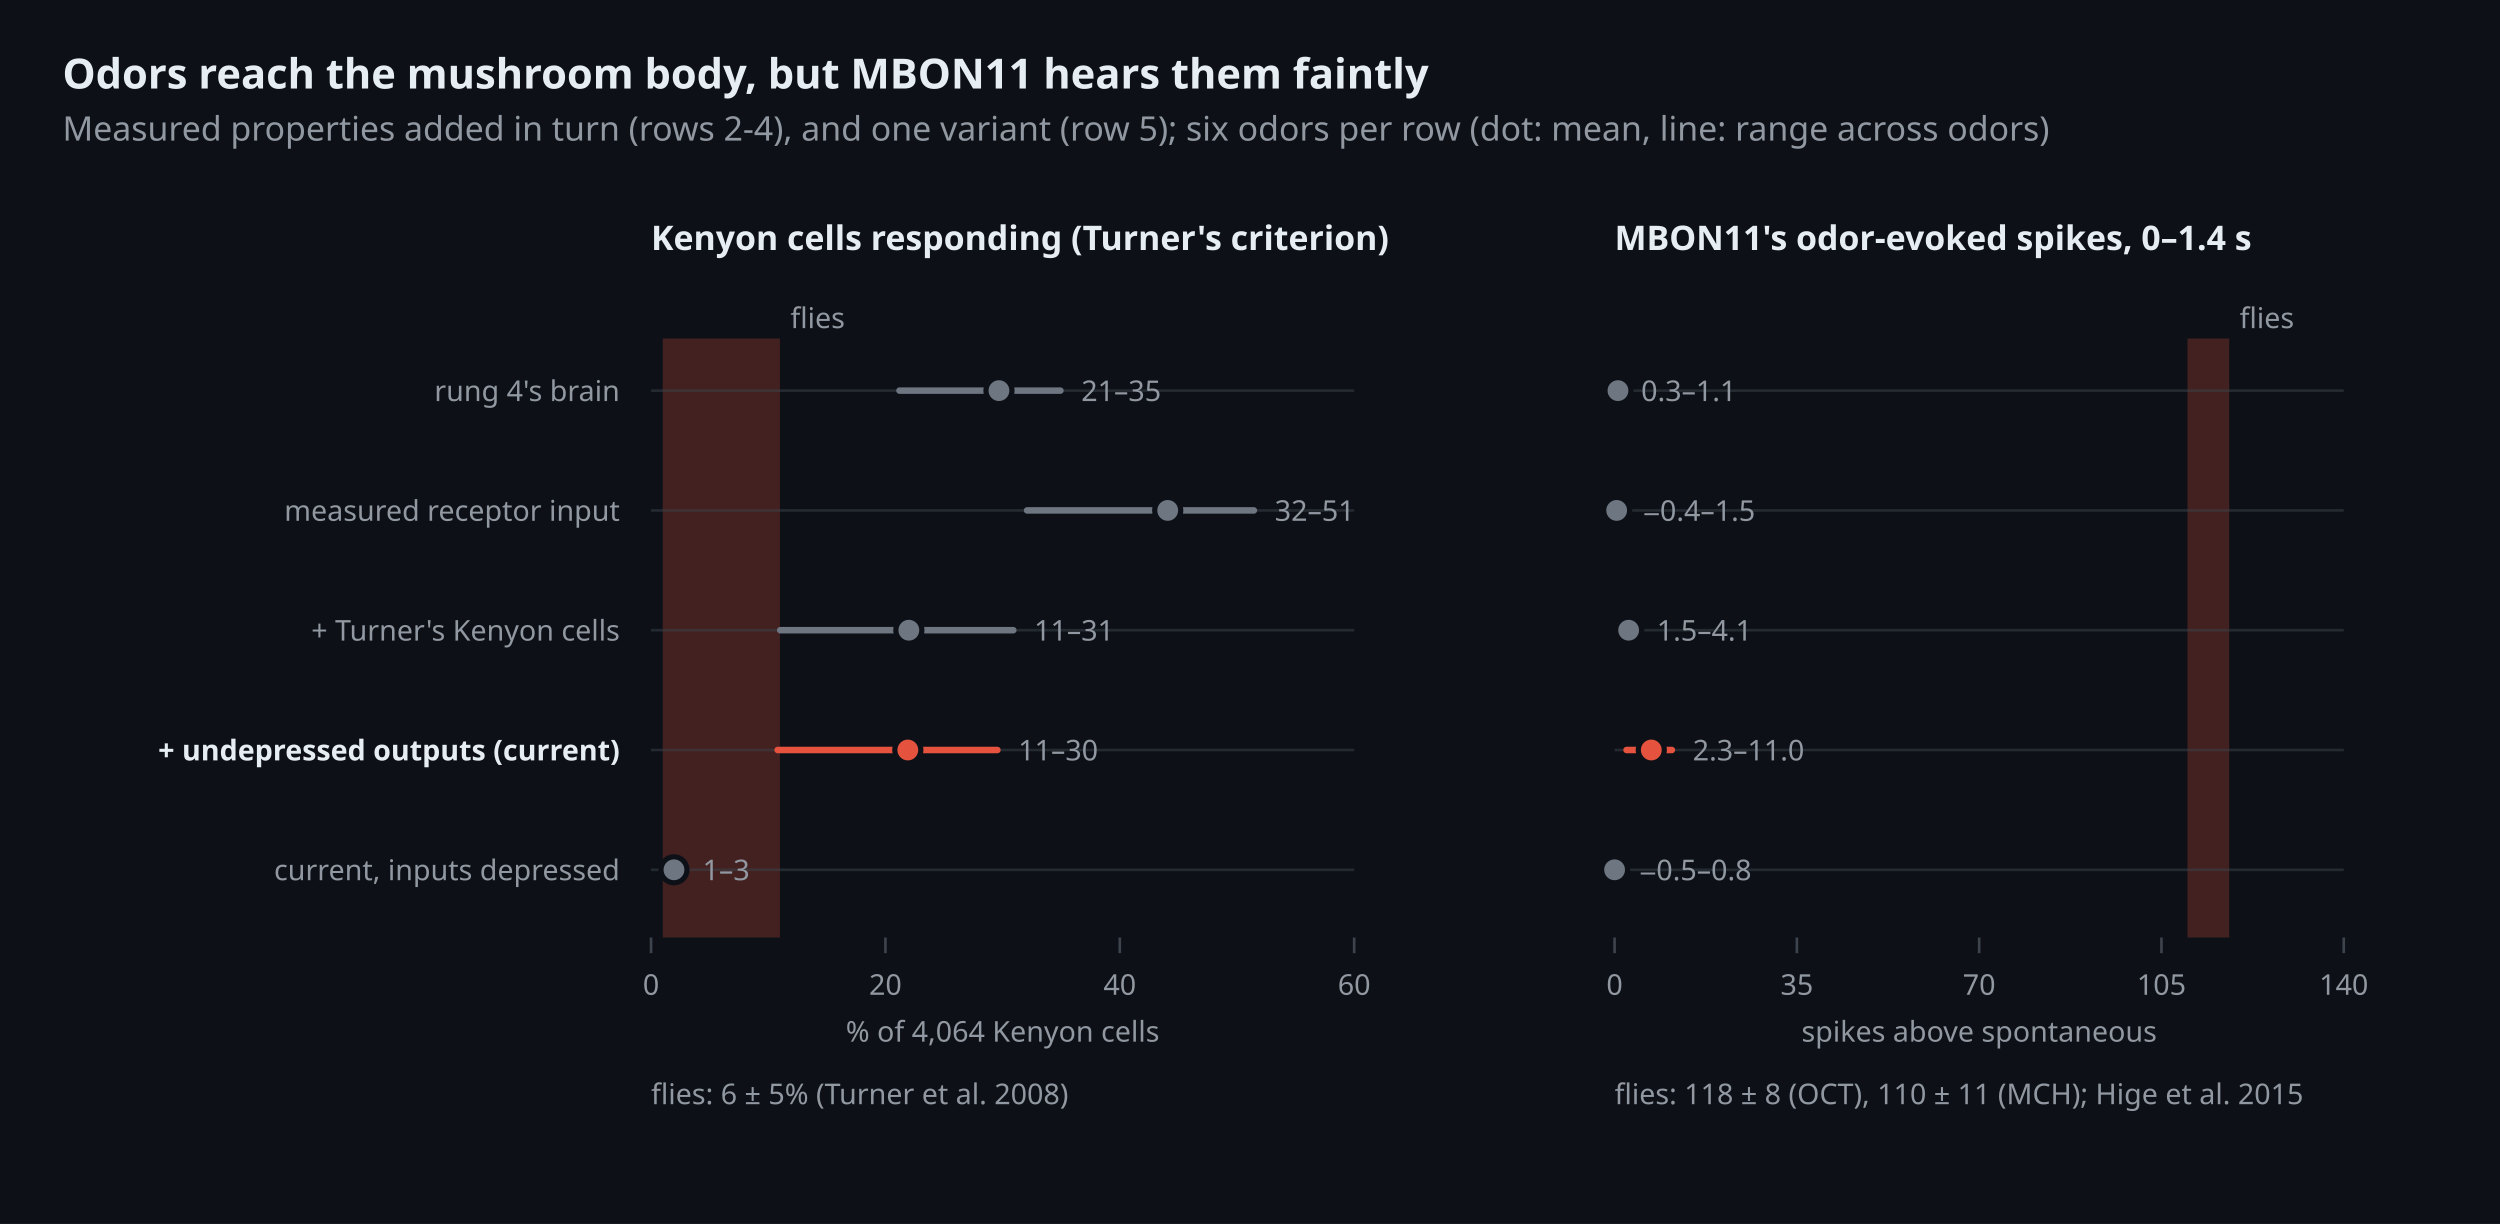
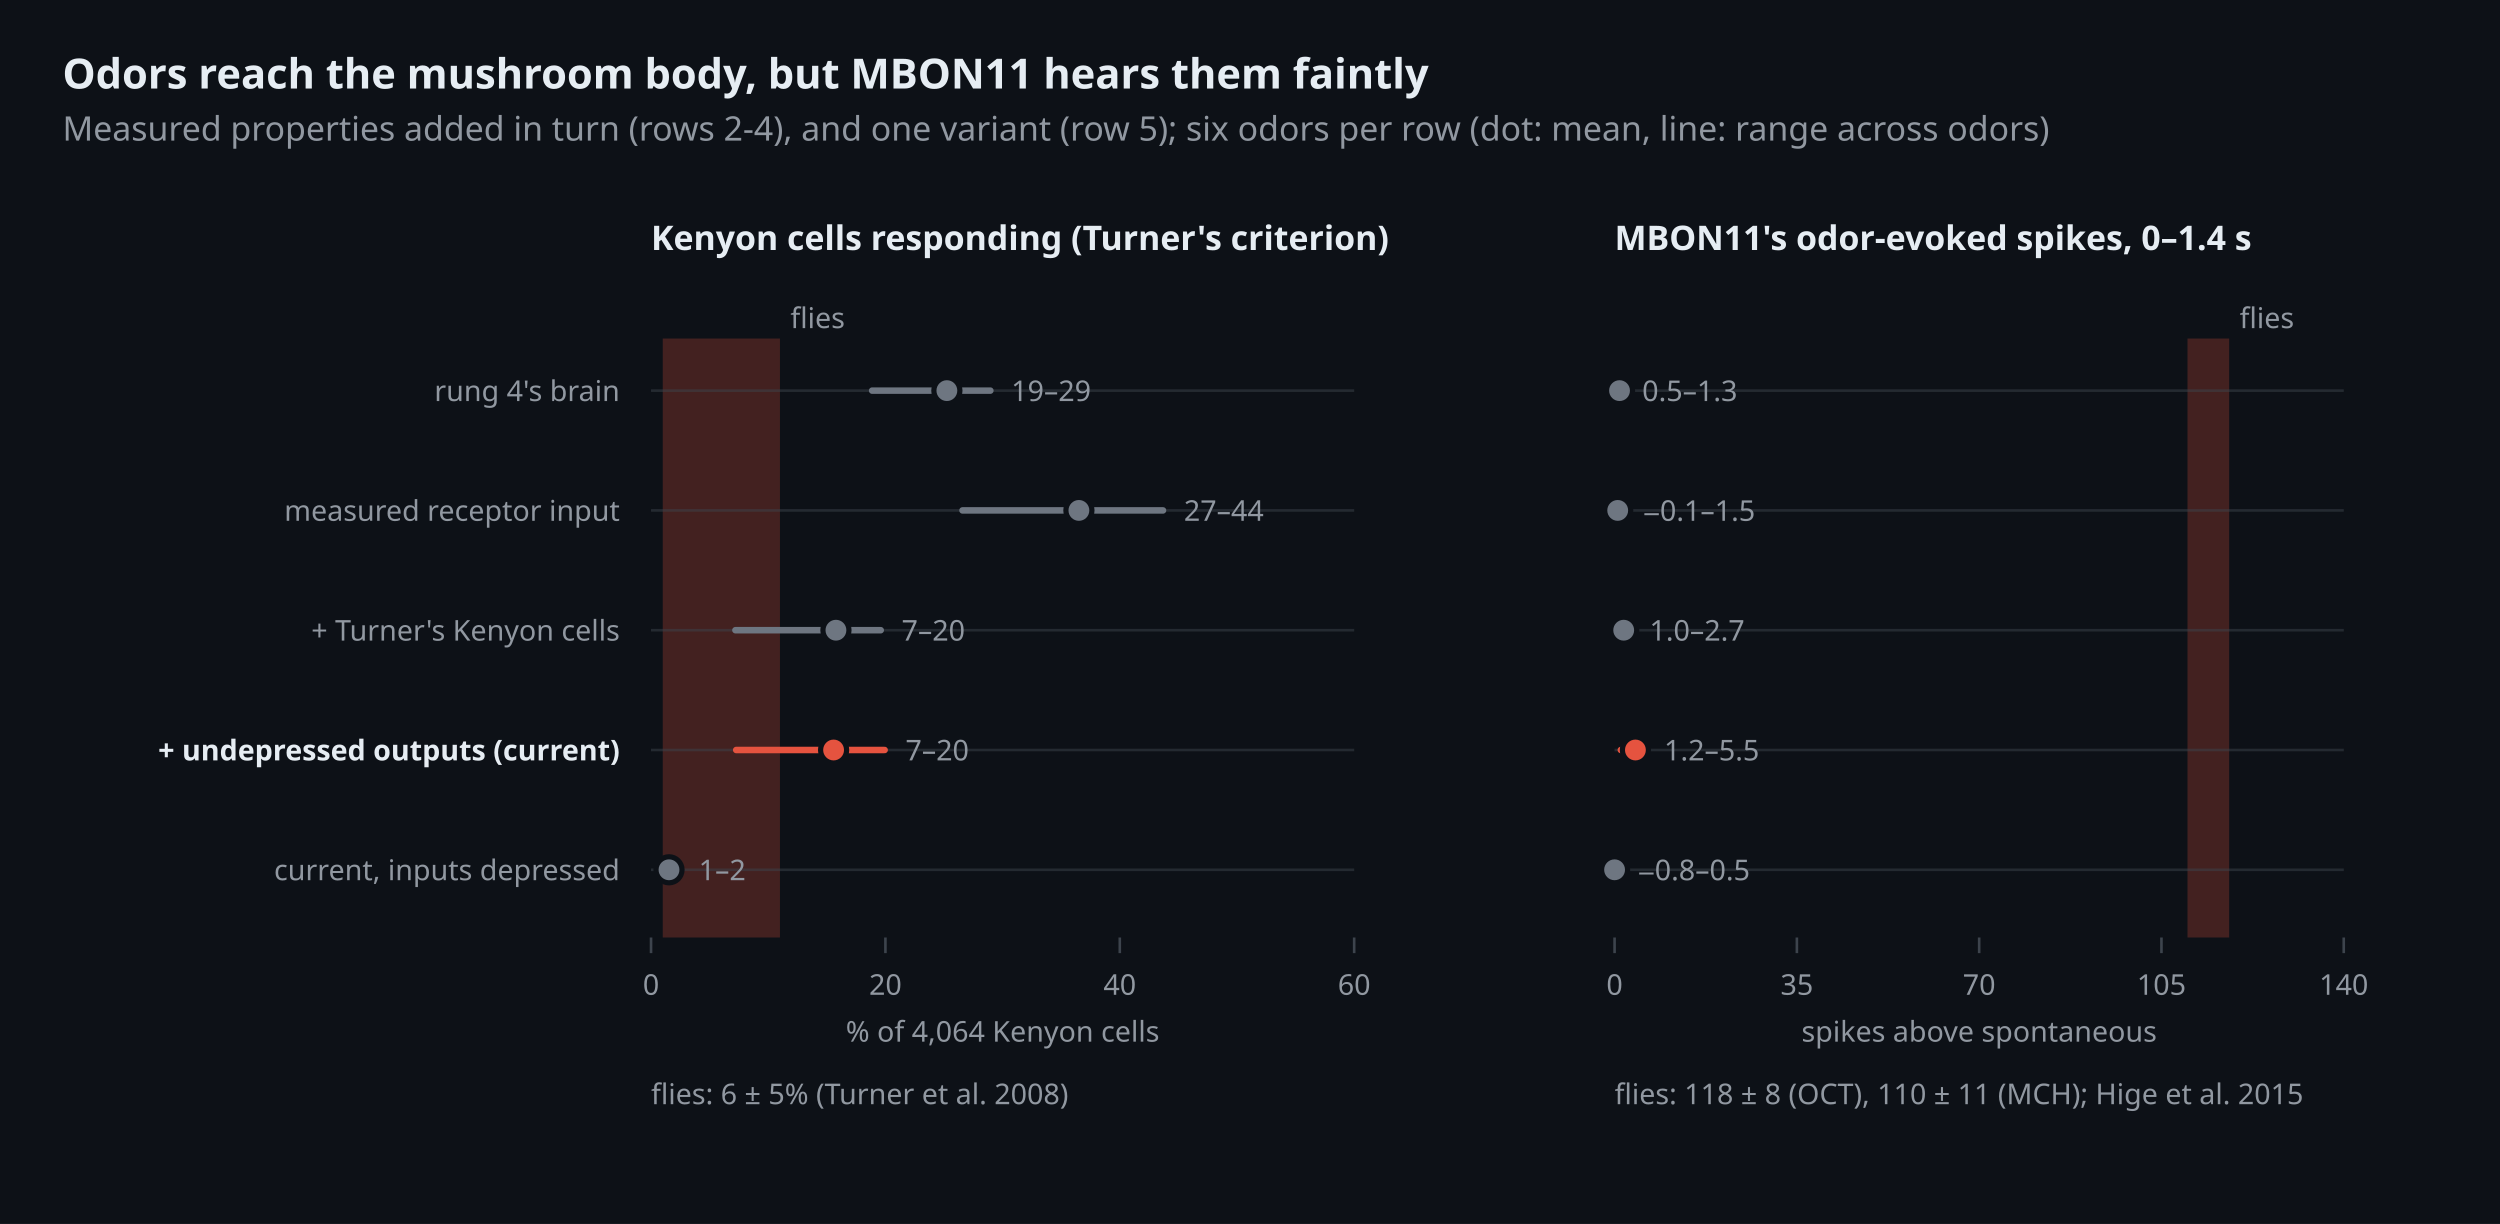
<svg xmlns="http://www.w3.org/2000/svg" width="960" height="470" viewBox="0 0 960 470" role="img" aria-labelledby="t">
  <style>
    text { font-family: -apple-system, BlinkMacSystemFont, 'Segoe UI', 'Noto Sans', Helvetica, Arial, sans-serif; }
    .lab { font-size: 16px; font-weight: 600; fill: #e6edf3; }
    .lab2 { font-size: 11px; font-weight: 600; fill: #e6edf3; }
    .val { font-size: 13px; font-weight: 600; fill: #e6edf3; }
    .note { font-size: 13px; fill: #9198a1; }
    .tick { font-size: 11px; fill: #9198a1; }
    </style>
  <rect width="960" height="470" fill="#0d1117" />
  <text x="24.0" y="34.0" class="lab" text-anchor="start">Odors reach the mushroom body, but MBON11 hears them faintly</text>
  <text x="24.0" y="54.0" class="note" text-anchor="start">Measured properties added in turn (rows 2-4), and one variant (row 5); six odors per row (dot: mean, line: range across odors)</text>
  <text x="250.0" y="96.0" class="val" text-anchor="start">Kenyon cells responding (Turner's criterion)</text>
  <rect x="254.5" y="130" width="45.0" height="230" fill="#e5533f" fill-opacity="0.25" />
  <text x="303.5" y="126.0" class="tick" text-anchor="start">flies</text>
  <line x1="250.0" y1="360" x2="250.0" y2="366" stroke="#3d444d" />
  <text x="250.0" y="382.0" class="tick" text-anchor="middle">0</text>
  <line x1="340.0" y1="360" x2="340.0" y2="366" stroke="#3d444d" />
  <text x="340.0" y="382.0" class="tick" text-anchor="middle">20</text>
  <line x1="430.0" y1="360" x2="430.0" y2="366" stroke="#3d444d" />
  <text x="430.0" y="382.0" class="tick" text-anchor="middle">40</text>
  <line x1="520.0" y1="360" x2="520.0" y2="366" stroke="#3d444d" />
  <text x="520.0" y="382.0" class="tick" text-anchor="middle">60</text>
  <text x="385.0" y="400.0" class="tick" text-anchor="middle">% of 4,064 Kenyon cells</text>
  <line x1="250" y1="150.0" x2="520" y2="150.0" stroke="#3d444d" stroke-opacity="0.5" />
-   <line x1="345.4" y1="150.0" x2="407.2" y2="150.0" stroke="#6e7681" stroke-width="2.5" stroke-linecap="round" />
-   <circle cx="383.6" cy="150.0" r="5" fill="#6e7681" stroke="#0d1117" stroke-width="2" />
+   <line x1="334.9" y1="150.0" x2="380.3" y2="150.0" stroke="#6e7681" stroke-width="2.5" stroke-linecap="round" />
+   <circle cx="363.6" cy="150.0" r="5" fill="#6e7681" stroke="#0d1117" stroke-width="2" />
  <text x="238.0" y="154.0" class="tick" text-anchor="end">rung 4's brain</text>
-   <text x="415.2" y="154.0" class="tick" text-anchor="start">21–35</text>
+   <text x="388.3" y="154.0" class="tick" text-anchor="start">19–29</text>
  <line x1="250" y1="196.0" x2="520" y2="196.0" stroke="#3d444d" stroke-opacity="0.5" />
-   <line x1="394.4" y1="196.0" x2="481.5" y2="196.0" stroke="#6e7681" stroke-width="2.5" stroke-linecap="round" />
-   <circle cx="448.4" cy="196.0" r="5" fill="#6e7681" stroke="#0d1117" stroke-width="2" />
+   <line x1="369.6" y1="196.0" x2="446.6" y2="196.0" stroke="#6e7681" stroke-width="2.5" stroke-linecap="round" />
+   <circle cx="414.3" cy="196.0" r="5" fill="#6e7681" stroke="#0d1117" stroke-width="2" />
  <text x="238.0" y="200.0" class="tick" text-anchor="end">measured receptor input</text>
-   <text x="489.5" y="200.0" class="tick" text-anchor="start">32–51</text>
+   <text x="454.6" y="200.0" class="tick" text-anchor="start">27–44</text>
  <line x1="250" y1="242.0" x2="520" y2="242.0" stroke="#3d444d" stroke-opacity="0.5" />
-   <line x1="299.6" y1="242.0" x2="389.1" y2="242.0" stroke="#6e7681" stroke-width="2.5" stroke-linecap="round" />
-   <circle cx="349.0" cy="242.0" r="5" fill="#6e7681" stroke="#0d1117" stroke-width="2" />
+   <line x1="282.4" y1="242.0" x2="338.2" y2="242.0" stroke="#6e7681" stroke-width="2.5" stroke-linecap="round" />
+   <circle cx="321.0" cy="242.0" r="5" fill="#6e7681" stroke="#0d1117" stroke-width="2" />
  <text x="238.0" y="246.0" class="tick" text-anchor="end">+ Turner's Kenyon cells</text>
-   <text x="397.1" y="246.0" class="tick" text-anchor="start">11–31</text>
+   <text x="346.2" y="246.0" class="tick" text-anchor="start">7–20</text>
  <line x1="250" y1="288.0" x2="520" y2="288.0" stroke="#3d444d" stroke-opacity="0.5" />
-   <line x1="298.6" y1="288.0" x2="383.0" y2="288.0" stroke="#e5533f" stroke-width="2.5" stroke-linecap="round" />
-   <circle cx="348.6" cy="288.0" r="5" fill="#e5533f" stroke="#0d1117" stroke-width="2" />
+   <line x1="282.7" y1="288.0" x2="339.7" y2="288.0" stroke="#e5533f" stroke-width="2.5" stroke-linecap="round" />
+   <circle cx="320.1" cy="288.0" r="5" fill="#e5533f" stroke="#0d1117" stroke-width="2" />
  <text x="238.0" y="292.0" class="lab2" text-anchor="end">+ undepressed outputs (current)</text>
-   <text x="391.0" y="292.0" class="tick" text-anchor="start">11–30</text>
+   <text x="347.7" y="292.0" class="tick" text-anchor="start">7–20</text>
  <line x1="250" y1="334.0" x2="520" y2="334.0" stroke="#3d444d" stroke-opacity="0.5" />
-   <line x1="256.3" y1="334.0" x2="261.8" y2="334.0" stroke="#6e7681" stroke-width="2.5" stroke-linecap="round" />
-   <circle cx="258.8" cy="334.0" r="5" fill="#6e7681" stroke="#0d1117" stroke-width="2" />
+   <line x1="254.5" y1="334.0" x2="260.3" y2="334.0" stroke="#6e7681" stroke-width="2.5" stroke-linecap="round" />
+   <circle cx="256.9" cy="334.0" r="5" fill="#6e7681" stroke="#0d1117" stroke-width="2" />
  <text x="238.0" y="338.0" class="tick" text-anchor="end">current, inputs depressed</text>
-   <text x="269.8" y="338.0" class="tick" text-anchor="start">1–3</text>
+   <text x="268.3" y="338.0" class="tick" text-anchor="start">1–2</text>
  <text x="250.0" y="424.0" class="tick" text-anchor="start">flies: 6 ± 5% (Turner et al. 2008)</text>
  <text x="620.0" y="96.0" class="val" text-anchor="start">MBON11's odor-evoked spikes, 0–1.4 s</text>
  <rect x="840.0" y="130" width="16.0" height="230" fill="#e5533f" fill-opacity="0.25" />
  <text x="860.0" y="126.0" class="tick" text-anchor="start">flies</text>
  <line x1="620.0" y1="360" x2="620.0" y2="366" stroke="#3d444d" />
  <text x="620.0" y="382.0" class="tick" text-anchor="middle">0</text>
  <line x1="690.0" y1="360" x2="690.0" y2="366" stroke="#3d444d" />
  <text x="690.0" y="382.0" class="tick" text-anchor="middle">35</text>
  <line x1="760.0" y1="360" x2="760.0" y2="366" stroke="#3d444d" />
  <text x="760.0" y="382.0" class="tick" text-anchor="middle">70</text>
  <line x1="830.0" y1="360" x2="830.0" y2="366" stroke="#3d444d" />
  <text x="830.0" y="382.0" class="tick" text-anchor="middle">105</text>
  <line x1="900.0" y1="360" x2="900.0" y2="366" stroke="#3d444d" />
  <text x="900.0" y="382.0" class="tick" text-anchor="middle">140</text>
  <text x="760.0" y="400.0" class="tick" text-anchor="middle">spikes above spontaneous</text>
  <line x1="620" y1="150.0" x2="900" y2="150.0" stroke="#3d444d" stroke-opacity="0.5" />
-   <line x1="620.6" y1="150.0" x2="622.2" y2="150.0" stroke="#6e7681" stroke-width="2.5" stroke-linecap="round" />
-   <circle cx="621.3" cy="150.0" r="5" fill="#6e7681" stroke="#0d1117" stroke-width="2" />
-   <text x="630.2" y="154.0" class="tick" text-anchor="start">0.3–1.1</text>
+   <line x1="621.0" y1="150.0" x2="622.6" y2="150.0" stroke="#6e7681" stroke-width="2.5" stroke-linecap="round" />
+   <circle cx="621.9" cy="150.0" r="5" fill="#6e7681" stroke="#0d1117" stroke-width="2" />
+   <text x="630.6" y="154.0" class="tick" text-anchor="start">0.5–1.3</text>
  <line x1="620" y1="196.0" x2="900" y2="196.0" stroke="#3d444d" stroke-opacity="0.5" />
  <line x1="620.0" y1="196.0" x2="623.0" y2="196.0" stroke="#6e7681" stroke-width="2.5" stroke-linecap="round" />
-   <circle cx="620.8" cy="196.0" r="5" fill="#6e7681" stroke="#0d1117" stroke-width="2" />
-   <text x="631.0" y="200.0" class="tick" text-anchor="start">−0.4–1.5</text>
+   <circle cx="621.2" cy="196.0" r="5" fill="#6e7681" stroke="#0d1117" stroke-width="2" />
+   <text x="631.0" y="200.0" class="tick" text-anchor="start">−0.1–1.5</text>
  <line x1="620" y1="242.0" x2="900" y2="242.0" stroke="#3d444d" stroke-opacity="0.5" />
-   <line x1="623.0" y1="242.0" x2="628.2" y2="242.0" stroke="#6e7681" stroke-width="2.5" stroke-linecap="round" />
-   <circle cx="625.4" cy="242.0" r="5" fill="#6e7681" stroke="#0d1117" stroke-width="2" />
-   <text x="636.2" y="246.0" class="tick" text-anchor="start">1.5–4.1</text>
+   <line x1="622.0" y1="242.0" x2="625.4" y2="242.0" stroke="#6e7681" stroke-width="2.5" stroke-linecap="round" />
+   <circle cx="623.5" cy="242.0" r="5" fill="#6e7681" stroke="#0d1117" stroke-width="2" />
+   <text x="633.4" y="246.0" class="tick" text-anchor="start">1.0–2.7</text>
  <line x1="620" y1="288.0" x2="900" y2="288.0" stroke="#3d444d" stroke-opacity="0.5" />
-   <line x1="624.6" y1="288.0" x2="642.0" y2="288.0" stroke="#e5533f" stroke-width="2.5" stroke-linecap="round" />
-   <circle cx="634.1" cy="288.0" r="5" fill="#e5533f" stroke="#0d1117" stroke-width="2" />
-   <text x="650.0" y="292.0" class="tick" text-anchor="start">2.3–11.0</text>
+   <line x1="622.4" y1="288.0" x2="631.0" y2="288.0" stroke="#e5533f" stroke-width="2.5" stroke-linecap="round" />
+   <circle cx="628.0" cy="288.0" r="5" fill="#e5533f" stroke="#0d1117" stroke-width="2" />
+   <text x="639.0" y="292.0" class="tick" text-anchor="start">1.2–5.5</text>
  <line x1="620" y1="334.0" x2="900" y2="334.0" stroke="#3d444d" stroke-opacity="0.5" />
-   <line x1="620.0" y1="334.0" x2="621.6" y2="334.0" stroke="#6e7681" stroke-width="2.5" stroke-linecap="round" />
+   <line x1="620.0" y1="334.0" x2="621.0" y2="334.0" stroke="#6e7681" stroke-width="2.5" stroke-linecap="round" />
  <circle cx="620.0" cy="334.0" r="5" fill="#6e7681" stroke="#0d1117" stroke-width="2" />
-   <text x="629.6" y="338.0" class="tick" text-anchor="start">−0.5–0.8</text>
+   <text x="629.0" y="338.0" class="tick" text-anchor="start">−0.8–0.5</text>
  <text x="620.0" y="424.0" class="tick" text-anchor="start">flies: 118 ± 8 (OCT), 110 ± 11 (MCH); Hige et al. 2015</text>
</svg>
